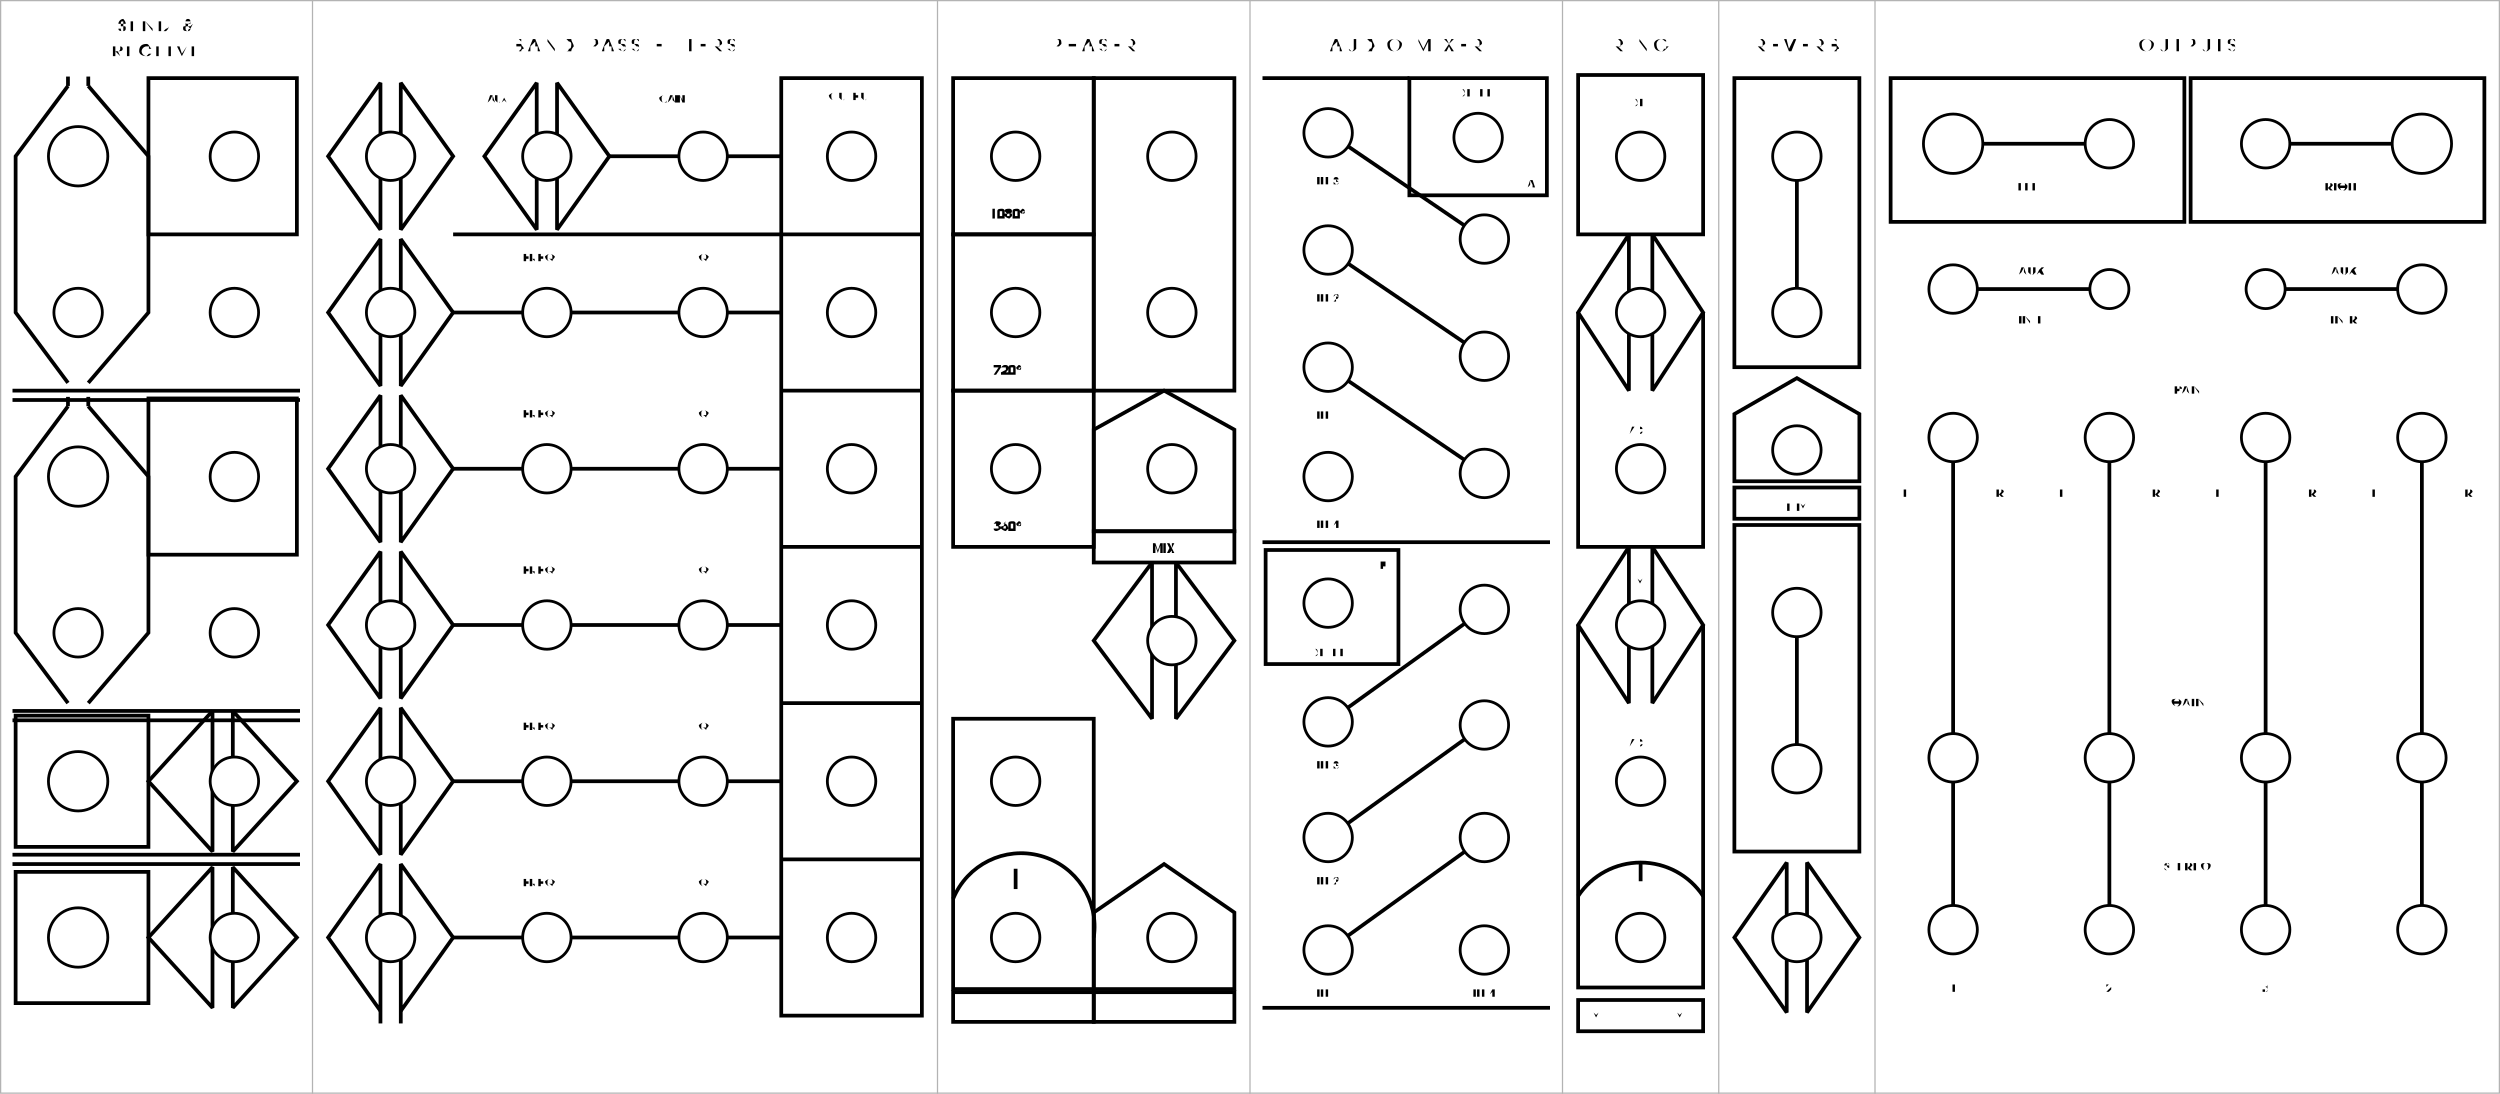
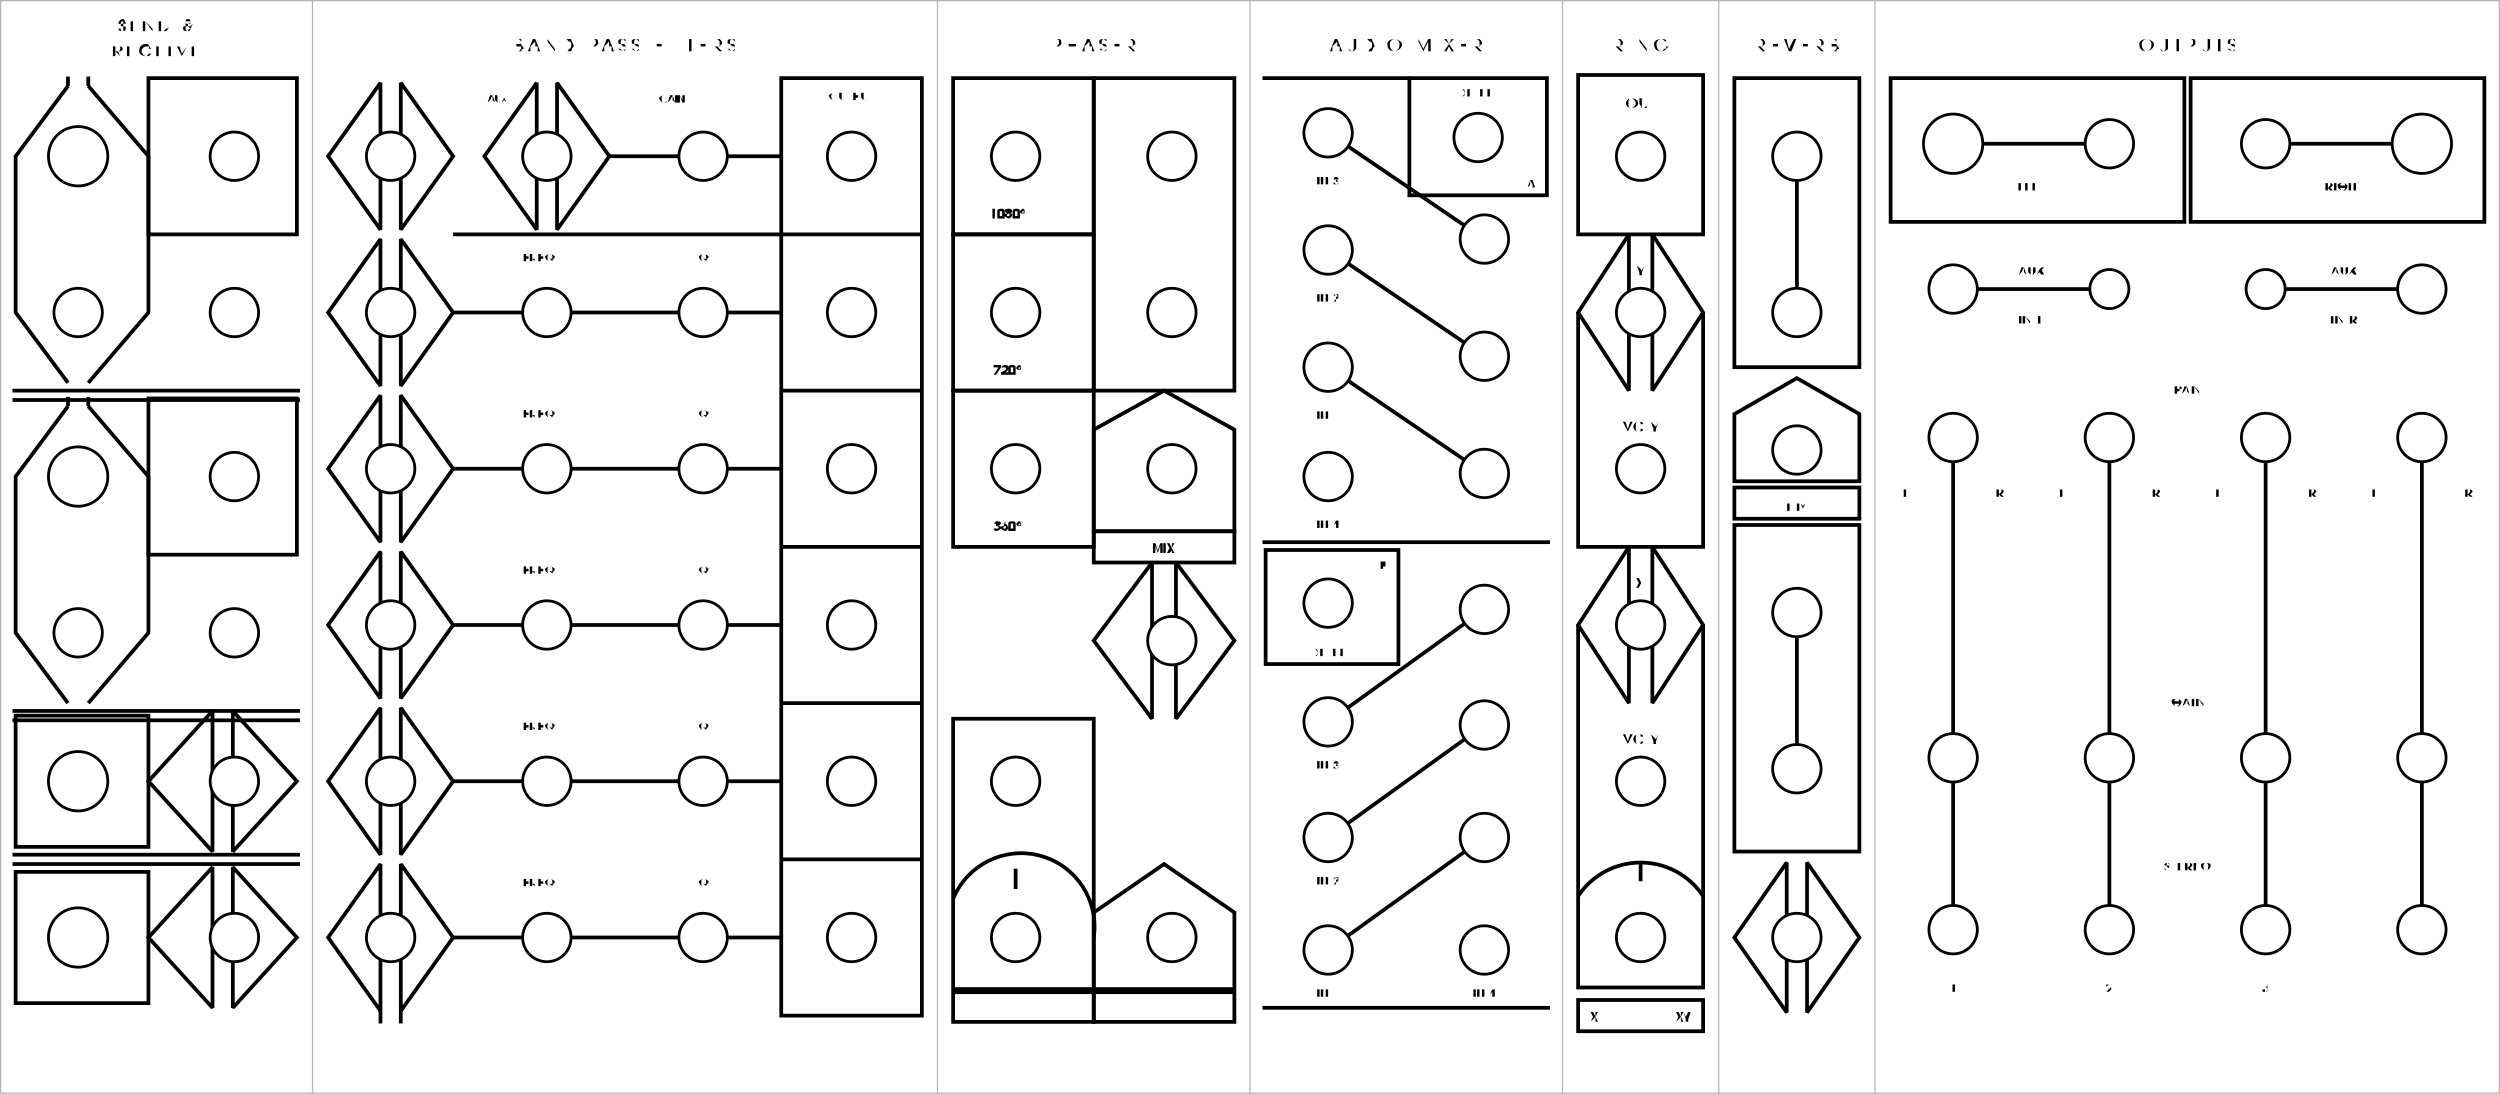
<svg xmlns="http://www.w3.org/2000/svg" width="16in" height="7in" viewBox="0 0 16 7">
  <rect x="0" y="0" width="16" height="7" fill="#ffffff" />
  <rect x="0.004" y="0.004" width="15.992" height="6.992" fill="none" stroke="#b3b3b3" stroke-width="0.008" />
  <g transform="translate(0,0)">
    <path d="M 0.435,0.55 L 0.1,1 L 0.1,2 L 0.435,2.45" fill="none" stroke="#000000" stroke-width="0.024" stroke-linejoin="miter" stroke-miterlimit="1.5" stroke-linecap="butt" />
    <path d="M 0.565,0.55 L 0.95,1 L 0.95,2 L 0.565,2.45" fill="none" stroke="#000000" stroke-width="0.024" stroke-linejoin="miter" stroke-miterlimit="1.5" stroke-linecap="butt" />
    <path d="M 0.435,0.49 L 0.435,0.55" fill="none" stroke="#000000" stroke-width="0.024" stroke-linejoin="miter" stroke-miterlimit="1.5" stroke-linecap="butt" />
    <path d="M 0.565,0.49 L 0.565,0.55" fill="none" stroke="#000000" stroke-width="0.024" stroke-linejoin="miter" stroke-miterlimit="1.5" stroke-linecap="butt" />
    <path d="M 0.95,0.5 L 1.9,0.5 L 1.9,1.5 L 0.95,1.5 Z" fill="none" stroke="#000000" stroke-width="0.024" stroke-linejoin="miter" stroke-miterlimit="1.5" stroke-linecap="butt" />
    <path d="M 0.08,2.5 L 1.92,2.5" fill="none" stroke="#000000" stroke-width="0.024" stroke-linejoin="miter" stroke-miterlimit="1.5" stroke-linecap="butt" />
    <path d="M 0.08,2.56 L 1.92,2.56" fill="none" stroke="#000000" stroke-width="0.024" stroke-linejoin="miter" stroke-miterlimit="1.5" stroke-linecap="butt" />
    <path d="M 0.435,2.6 L 0.1,3.05 L 0.1,4.05 L 0.435,4.5" fill="none" stroke="#000000" stroke-width="0.024" stroke-linejoin="miter" stroke-miterlimit="1.5" stroke-linecap="butt" />
    <path d="M 0.565,2.6 L 0.95,3.05 L 0.95,4.05 L 0.565,4.5" fill="none" stroke="#000000" stroke-width="0.024" stroke-linejoin="miter" stroke-miterlimit="1.5" stroke-linecap="butt" />
    <path d="M 0.435,2.54 L 0.435,2.6" fill="none" stroke="#000000" stroke-width="0.024" stroke-linejoin="miter" stroke-miterlimit="1.5" stroke-linecap="butt" />
    <path d="M 0.565,2.54 L 0.565,2.6" fill="none" stroke="#000000" stroke-width="0.024" stroke-linejoin="miter" stroke-miterlimit="1.5" stroke-linecap="butt" />
    <path d="M 0.95,2.55 L 1.9,2.55 L 1.9,3.55 L 0.95,3.55 Z" fill="none" stroke="#000000" stroke-width="0.024" stroke-linejoin="miter" stroke-miterlimit="1.5" stroke-linecap="butt" />
    <path d="M 0.08,4.55 L 1.92,4.55" fill="none" stroke="#000000" stroke-width="0.024" stroke-linejoin="miter" stroke-miterlimit="1.5" stroke-linecap="butt" />
    <path d="M 0.08,4.61 L 1.92,4.61" fill="none" stroke="#000000" stroke-width="0.024" stroke-linejoin="miter" stroke-miterlimit="1.5" stroke-linecap="butt" />
    <path d="M 0.1,4.58 L 0.95,4.58 L 0.95,5.42 L 0.1,5.42 Z" fill="none" stroke="#000000" stroke-width="0.024" stroke-linejoin="miter" stroke-miterlimit="1.5" stroke-linecap="butt" />
    <path d="M 1.36,4.55 L 0.95,5 L 1.36,5.45 Z" fill="none" stroke="#000000" stroke-width="0.024" stroke-linejoin="miter" stroke-miterlimit="1.5" stroke-linecap="butt" />
    <path d="M 1.49,4.55 L 1.9,5 L 1.49,5.45 Z" fill="none" stroke="#000000" stroke-width="0.024" stroke-linejoin="miter" stroke-miterlimit="1.5" stroke-linecap="butt" />
    <path d="M 0.08,5.47 L 1.92,5.47" fill="none" stroke="#000000" stroke-width="0.024" stroke-linejoin="miter" stroke-miterlimit="1.5" stroke-linecap="butt" />
    <path d="M 0.08,5.53 L 1.92,5.53" fill="none" stroke="#000000" stroke-width="0.024" stroke-linejoin="miter" stroke-miterlimit="1.5" stroke-linecap="butt" />
    <path d="M 0.1,5.58 L 0.95,5.58 L 0.95,6.42 L 0.1,6.42 Z" fill="none" stroke="#000000" stroke-width="0.024" stroke-linejoin="miter" stroke-miterlimit="1.5" stroke-linecap="butt" />
    <path d="M 1.36,5.55 L 0.95,6 L 1.36,6.45 Z" fill="none" stroke="#000000" stroke-width="0.024" stroke-linejoin="miter" stroke-miterlimit="1.5" stroke-linecap="butt" />
    <path d="M 1.49,5.55 L 1.9,6 L 1.49,6.45 Z" fill="none" stroke="#000000" stroke-width="0.024" stroke-linejoin="miter" stroke-miterlimit="1.5" stroke-linecap="butt" />
    <circle cx="0.5" cy="1" r="0.19" fill="#ffffff" stroke="#000000" stroke-width="0.018" />
    <circle cx="0.5" cy="2" r="0.155" fill="#ffffff" stroke="#000000" stroke-width="0.018" />
    <circle cx="1.5" cy="1" r="0.155" fill="#ffffff" stroke="#000000" stroke-width="0.018" />
    <circle cx="1.5" cy="2" r="0.155" fill="#ffffff" stroke="#000000" stroke-width="0.018" />
    <circle cx="0.5" cy="3.05" r="0.19" fill="#ffffff" stroke="#000000" stroke-width="0.018" />
    <circle cx="0.5" cy="4.05" r="0.155" fill="#ffffff" stroke="#000000" stroke-width="0.018" />
    <circle cx="1.5" cy="3.05" r="0.155" fill="#ffffff" stroke="#000000" stroke-width="0.018" />
    <circle cx="1.5" cy="4.05" r="0.155" fill="#ffffff" stroke="#000000" stroke-width="0.018" />
    <circle cx="0.5" cy="5" r="0.19" fill="#ffffff" stroke="#000000" stroke-width="0.018" />
    <circle cx="1.5" cy="5" r="0.155" fill="#ffffff" stroke="#000000" stroke-width="0.018" />
    <circle cx="0.5" cy="6" r="0.19" fill="#ffffff" stroke="#000000" stroke-width="0.018" />
    <circle cx="1.5" cy="6" r="0.155" fill="#ffffff" stroke="#000000" stroke-width="0.018" />
    <text x="1" y="0.2" font-family="Futura, 'Century Gothic', 'URW Gothic', 'Avant Garde', 'Liberation Sans', sans-serif" font-size="0.095" font-weight="normal" text-anchor="middle" fill="#000000" letter-spacing="0.03">SEND &amp;</text>
    <text x="1" y="0.36" font-family="Futura, 'Century Gothic', 'URW Gothic', 'Avant Garde', 'Liberation Sans', sans-serif" font-size="0.095" font-weight="normal" text-anchor="middle" fill="#000000" letter-spacing="0.03">RECEIVE</text>
  </g>
  <g transform="translate(2,0)">
    <path d="M 0.435,0.53 L 0.1,1 L 0.435,1.47 Z" fill="none" stroke="#000000" stroke-width="0.024" stroke-linejoin="miter" stroke-miterlimit="1.5" stroke-linecap="butt" />
    <path d="M 0.565,0.53 L 0.9,1 L 0.565,1.47 Z" fill="none" stroke="#000000" stroke-width="0.024" stroke-linejoin="miter" stroke-miterlimit="1.5" stroke-linecap="butt" />
    <path d="M 0.435,1.53 L 0.1,2 L 0.435,2.47 Z" fill="none" stroke="#000000" stroke-width="0.024" stroke-linejoin="miter" stroke-miterlimit="1.5" stroke-linecap="butt" />
    <path d="M 0.565,1.53 L 0.9,2 L 0.565,2.47 Z" fill="none" stroke="#000000" stroke-width="0.024" stroke-linejoin="miter" stroke-miterlimit="1.5" stroke-linecap="butt" />
    <path d="M 0.435,2.53 L 0.1,3 L 0.435,3.47 Z" fill="none" stroke="#000000" stroke-width="0.024" stroke-linejoin="miter" stroke-miterlimit="1.5" stroke-linecap="butt" />
    <path d="M 0.565,2.53 L 0.9,3 L 0.565,3.47 Z" fill="none" stroke="#000000" stroke-width="0.024" stroke-linejoin="miter" stroke-miterlimit="1.5" stroke-linecap="butt" />
    <path d="M 0.435,3.53 L 0.1,4 L 0.435,4.47 Z" fill="none" stroke="#000000" stroke-width="0.024" stroke-linejoin="miter" stroke-miterlimit="1.5" stroke-linecap="butt" />
    <path d="M 0.565,3.53 L 0.9,4 L 0.565,4.47 Z" fill="none" stroke="#000000" stroke-width="0.024" stroke-linejoin="miter" stroke-miterlimit="1.5" stroke-linecap="butt" />
    <path d="M 0.435,4.53 L 0.1,5 L 0.435,5.47 Z" fill="none" stroke="#000000" stroke-width="0.024" stroke-linejoin="miter" stroke-miterlimit="1.5" stroke-linecap="butt" />
    <path d="M 0.565,4.53 L 0.9,5 L 0.565,5.47 Z" fill="none" stroke="#000000" stroke-width="0.024" stroke-linejoin="miter" stroke-miterlimit="1.5" stroke-linecap="butt" />
    <path d="M 0.435,5.53 L 0.1,6 L 0.435,6.47 Z" fill="none" stroke="#000000" stroke-width="0.024" stroke-linejoin="miter" stroke-miterlimit="1.5" stroke-linecap="butt" />
    <path d="M 0.565,5.53 L 0.9,6 L 0.565,6.47 Z" fill="none" stroke="#000000" stroke-width="0.024" stroke-linejoin="miter" stroke-miterlimit="1.5" stroke-linecap="butt" />
    <path d="M 0.435,6.47 L 0.435,6.55" fill="none" stroke="#000000" stroke-width="0.024" stroke-linejoin="miter" stroke-miterlimit="1.5" stroke-linecap="butt" />
    <path d="M 0.565,6.47 L 0.565,6.55" fill="none" stroke="#000000" stroke-width="0.024" stroke-linejoin="miter" stroke-miterlimit="1.5" stroke-linecap="butt" />
    <path d="M 1.435,0.53 L 1.1,1 L 1.435,1.47 Z" fill="none" stroke="#000000" stroke-width="0.024" stroke-linejoin="miter" stroke-miterlimit="1.5" stroke-linecap="butt" />
    <path d="M 1.565,0.53 L 1.9,1 L 1.565,1.47 Z" fill="none" stroke="#000000" stroke-width="0.024" stroke-linejoin="miter" stroke-miterlimit="1.5" stroke-linecap="butt" />
    <text x="1.12" y="0.66" font-family="Futura, 'Century Gothic', 'URW Gothic', 'Avant Garde', 'Liberation Sans', sans-serif" font-size="0.065" font-weight="normal" text-anchor="start" fill="#000000">AUX</text>
    <text x="2.3" y="0.66" font-family="Futura, 'Century Gothic', 'URW Gothic', 'Avant Garde', 'Liberation Sans', sans-serif" font-size="0.065" font-weight="normal" text-anchor="middle" fill="#000000">GAIN</text>
    <path d="M 1.9,1 L 3,1" fill="none" stroke="#000000" stroke-width="0.024" stroke-linejoin="miter" stroke-miterlimit="1.5" stroke-linecap="butt" />
    <path d="M 0.9,1.5 L 3,1.5" fill="none" stroke="#000000" stroke-width="0.024" stroke-linejoin="miter" stroke-miterlimit="1.5" stroke-linecap="butt" />
    <path d="M 3,0.5 L 3.9,0.5 L 3.9,6.5 L 3,6.5 Z" fill="none" stroke="#000000" stroke-width="0.024" stroke-linejoin="miter" stroke-miterlimit="1.5" stroke-linecap="butt" />
    <text x="3.45" y="0.64" font-family="Futura, 'Century Gothic', 'URW Gothic', 'Avant Garde', 'Liberation Sans', sans-serif" font-size="0.065" font-weight="normal" text-anchor="middle" fill="#000000" letter-spacing="0.01">OUTPUT</text>
    <path d="M 3,1.5 L 3.9,1.5" fill="none" stroke="#000000" stroke-width="0.024" stroke-linejoin="miter" stroke-miterlimit="1.5" stroke-linecap="butt" />
    <path d="M 3,2.5 L 3.9,2.5" fill="none" stroke="#000000" stroke-width="0.024" stroke-linejoin="miter" stroke-miterlimit="1.5" stroke-linecap="butt" />
    <path d="M 3,3.5 L 3.9,3.5" fill="none" stroke="#000000" stroke-width="0.024" stroke-linejoin="miter" stroke-miterlimit="1.5" stroke-linecap="butt" />
    <path d="M 3,4.5 L 3.9,4.5" fill="none" stroke="#000000" stroke-width="0.024" stroke-linejoin="miter" stroke-miterlimit="1.5" stroke-linecap="butt" />
    <path d="M 3,5.5 L 3.9,5.5" fill="none" stroke="#000000" stroke-width="0.024" stroke-linejoin="miter" stroke-miterlimit="1.5" stroke-linecap="butt" />
    <path d="M 0.9,2 L 3,2" fill="none" stroke="#000000" stroke-width="0.024" stroke-linejoin="miter" stroke-miterlimit="1.5" stroke-linecap="butt" />
    <text x="1.45" y="1.67" font-family="Futura, 'Century Gothic', 'URW Gothic', 'Avant Garde', 'Liberation Sans', sans-serif" font-size="0.065" font-weight="normal" text-anchor="middle" fill="#000000" letter-spacing="0.01">FREQ</text>
    <text x="2.5" y="1.67" font-family="Futura, 'Century Gothic', 'URW Gothic', 'Avant Garde', 'Liberation Sans', sans-serif" font-size="0.065" font-weight="normal" text-anchor="middle" fill="#000000">Q</text>
    <path d="M 0.9,3 L 3,3" fill="none" stroke="#000000" stroke-width="0.024" stroke-linejoin="miter" stroke-miterlimit="1.5" stroke-linecap="butt" />
    <text x="1.45" y="2.67" font-family="Futura, 'Century Gothic', 'URW Gothic', 'Avant Garde', 'Liberation Sans', sans-serif" font-size="0.065" font-weight="normal" text-anchor="middle" fill="#000000" letter-spacing="0.01">FREQ</text>
    <text x="2.5" y="2.67" font-family="Futura, 'Century Gothic', 'URW Gothic', 'Avant Garde', 'Liberation Sans', sans-serif" font-size="0.065" font-weight="normal" text-anchor="middle" fill="#000000">Q</text>
    <path d="M 0.9,4 L 3,4" fill="none" stroke="#000000" stroke-width="0.024" stroke-linejoin="miter" stroke-miterlimit="1.5" stroke-linecap="butt" />
    <text x="1.45" y="3.67" font-family="Futura, 'Century Gothic', 'URW Gothic', 'Avant Garde', 'Liberation Sans', sans-serif" font-size="0.065" font-weight="normal" text-anchor="middle" fill="#000000" letter-spacing="0.01">FREQ</text>
    <text x="2.5" y="3.67" font-family="Futura, 'Century Gothic', 'URW Gothic', 'Avant Garde', 'Liberation Sans', sans-serif" font-size="0.065" font-weight="normal" text-anchor="middle" fill="#000000">Q</text>
    <path d="M 0.9,5 L 3,5" fill="none" stroke="#000000" stroke-width="0.024" stroke-linejoin="miter" stroke-miterlimit="1.5" stroke-linecap="butt" />
    <text x="1.45" y="4.67" font-family="Futura, 'Century Gothic', 'URW Gothic', 'Avant Garde', 'Liberation Sans', sans-serif" font-size="0.065" font-weight="normal" text-anchor="middle" fill="#000000" letter-spacing="0.01">FREQ</text>
    <text x="2.5" y="4.67" font-family="Futura, 'Century Gothic', 'URW Gothic', 'Avant Garde', 'Liberation Sans', sans-serif" font-size="0.065" font-weight="normal" text-anchor="middle" fill="#000000">Q</text>
    <path d="M 0.9,6 L 3,6" fill="none" stroke="#000000" stroke-width="0.024" stroke-linejoin="miter" stroke-miterlimit="1.5" stroke-linecap="butt" />
    <text x="1.45" y="5.67" font-family="Futura, 'Century Gothic', 'URW Gothic', 'Avant Garde', 'Liberation Sans', sans-serif" font-size="0.065" font-weight="normal" text-anchor="middle" fill="#000000" letter-spacing="0.01">FREQ</text>
    <text x="2.5" y="5.67" font-family="Futura, 'Century Gothic', 'URW Gothic', 'Avant Garde', 'Liberation Sans', sans-serif" font-size="0.065" font-weight="normal" text-anchor="middle" fill="#000000">Q</text>
    <circle cx="0.5" cy="1" r="0.155" fill="#ffffff" stroke="#000000" stroke-width="0.018" />
    <circle cx="0.5" cy="2" r="0.155" fill="#ffffff" stroke="#000000" stroke-width="0.018" />
    <circle cx="0.5" cy="3" r="0.155" fill="#ffffff" stroke="#000000" stroke-width="0.018" />
    <circle cx="0.5" cy="4" r="0.155" fill="#ffffff" stroke="#000000" stroke-width="0.018" />
    <circle cx="0.5" cy="5" r="0.155" fill="#ffffff" stroke="#000000" stroke-width="0.018" />
    <circle cx="0.5" cy="6" r="0.155" fill="#ffffff" stroke="#000000" stroke-width="0.018" />
    <circle cx="1.5" cy="1" r="0.155" fill="#ffffff" stroke="#000000" stroke-width="0.018" />
    <circle cx="2.5" cy="1" r="0.155" fill="#ffffff" stroke="#000000" stroke-width="0.018" />
    <circle cx="3.45" cy="1" r="0.155" fill="#ffffff" stroke="#000000" stroke-width="0.018" />
    <circle cx="3.45" cy="2" r="0.155" fill="#ffffff" stroke="#000000" stroke-width="0.018" />
    <circle cx="3.45" cy="3" r="0.155" fill="#ffffff" stroke="#000000" stroke-width="0.018" />
    <circle cx="3.45" cy="4" r="0.155" fill="#ffffff" stroke="#000000" stroke-width="0.018" />
    <circle cx="3.45" cy="5" r="0.155" fill="#ffffff" stroke="#000000" stroke-width="0.018" />
    <circle cx="3.45" cy="6" r="0.155" fill="#ffffff" stroke="#000000" stroke-width="0.018" />
    <circle cx="1.5" cy="2" r="0.155" fill="#ffffff" stroke="#000000" stroke-width="0.018" />
    <circle cx="2.5" cy="2" r="0.155" fill="#ffffff" stroke="#000000" stroke-width="0.018" />
    <circle cx="1.5" cy="3" r="0.155" fill="#ffffff" stroke="#000000" stroke-width="0.018" />
    <circle cx="2.5" cy="3" r="0.155" fill="#ffffff" stroke="#000000" stroke-width="0.018" />
    <circle cx="1.5" cy="4" r="0.155" fill="#ffffff" stroke="#000000" stroke-width="0.018" />
    <circle cx="2.5" cy="4" r="0.155" fill="#ffffff" stroke="#000000" stroke-width="0.018" />
    <circle cx="1.5" cy="5" r="0.155" fill="#ffffff" stroke="#000000" stroke-width="0.018" />
    <circle cx="2.5" cy="5" r="0.155" fill="#ffffff" stroke="#000000" stroke-width="0.018" />
    <circle cx="1.5" cy="6" r="0.155" fill="#ffffff" stroke="#000000" stroke-width="0.018" />
    <circle cx="2.5" cy="6" r="0.155" fill="#ffffff" stroke="#000000" stroke-width="0.018" />
    <text x="2" y="0.33" font-family="Futura, 'Century Gothic', 'URW Gothic', 'Avant Garde', 'Liberation Sans', sans-serif" font-size="0.105" font-weight="normal" text-anchor="middle" fill="#000000" letter-spacing="0.03">BAND PASS FILTERS</text>
  </g>
  <line x1="2" y1="0" x2="2" y2="7" stroke="#b3b3b3" stroke-width="0.008" />
  <g transform="translate(6,0)">
    <path d="M 0.1,0.5 L 1,0.5 L 1,1.5 L 0.1,1.5 Z" fill="none" stroke="#000000" stroke-width="0.024" stroke-linejoin="miter" stroke-miterlimit="1.5" stroke-linecap="butt" />
    <text x="0.45" y="1.4" font-family="Futura, 'Century Gothic', 'URW Gothic', 'Avant Garde', 'Liberation Sans', sans-serif" font-size="0.085" font-weight="bold" text-anchor="middle" fill="#000000">1080°</text>
    <path d="M 0.1,1.5 L 1,1.5 L 1,2.5 L 0.1,2.5 Z" fill="none" stroke="#000000" stroke-width="0.024" stroke-linejoin="miter" stroke-miterlimit="1.5" stroke-linecap="butt" />
    <text x="0.45" y="2.4" font-family="Futura, 'Century Gothic', 'URW Gothic', 'Avant Garde', 'Liberation Sans', sans-serif" font-size="0.085" font-weight="bold" text-anchor="middle" fill="#000000">720°</text>
    <path d="M 0.1,2.5 L 1,2.5 L 1,3.5 L 0.1,3.5 Z" fill="none" stroke="#000000" stroke-width="0.024" stroke-linejoin="miter" stroke-miterlimit="1.5" stroke-linecap="butt" />
    <text x="0.45" y="3.4" font-family="Futura, 'Century Gothic', 'URW Gothic', 'Avant Garde', 'Liberation Sans', sans-serif" font-size="0.085" font-weight="bold" text-anchor="middle" fill="#000000">360°</text>
    <path d="M 1,0.5 L 1.9,0.5 L 1.9,2.5 L 1,2.5 Z" fill="none" stroke="#000000" stroke-width="0.024" stroke-linejoin="miter" stroke-miterlimit="1.5" stroke-linecap="butt" />
    <path d="M 1,3.4 L 1,2.75 L 1.45,2.5 L 1.9,2.75 L 1.9,3.4 Z" fill="none" stroke="#000000" stroke-width="0.024" stroke-linejoin="miter" stroke-miterlimit="1.5" stroke-linecap="butt" />
    <path d="M 1,3.4 L 1.9,3.4 L 1.9,3.6 L 1,3.6 Z" fill="none" stroke="#000000" stroke-width="0.024" stroke-linejoin="miter" stroke-miterlimit="1.5" stroke-linecap="butt" />
    <text x="1.45" y="3.54" font-family="Futura, 'Century Gothic', 'URW Gothic', 'Avant Garde', 'Liberation Sans', sans-serif" font-size="0.075" font-weight="bold" text-anchor="middle" fill="#000000">MIX</text>
    <path d="M 1.373,3.6 L 1,4.1 L 1.373,4.6 Z" fill="none" stroke="#000000" stroke-width="0.024" stroke-linejoin="miter" stroke-miterlimit="1.5" stroke-linecap="butt" />
    <path d="M 1.526,3.6 L 1.9,4.1 L 1.526,4.6 Z" fill="none" stroke="#000000" stroke-width="0.024" stroke-linejoin="miter" stroke-miterlimit="1.5" stroke-linecap="butt" />
    <path d="M 0.1,4.6 L 1,4.6 L 1,6.33 L 0.1,6.33 Z" fill="none" stroke="#000000" stroke-width="0.024" stroke-linejoin="miter" stroke-miterlimit="1.5" stroke-linecap="butt" />
    <path d="M 0.1,5.753 A 0.47,0.47 0 0 1 1,6" fill="none" stroke="#000000" stroke-width="0.024" stroke-linejoin="miter" stroke-miterlimit="1.5" stroke-linecap="butt" />
    <path d="M 0.5,5.56 L 0.5,5.69" fill="none" stroke="#000000" stroke-width="0.024" stroke-linejoin="miter" stroke-miterlimit="1.5" stroke-linecap="butt" />
    <path d="M 1,6.33 L 1,5.84 L 1.45,5.53 L 1.9,5.84 L 1.9,6.33 Z" fill="none" stroke="#000000" stroke-width="0.024" stroke-linejoin="miter" stroke-miterlimit="1.5" stroke-linecap="butt" />
    <path d="M 0.1,6.35 L 1,6.35 L 1,6.54 L 0.1,6.54 Z" fill="none" stroke="#000000" stroke-width="0.024" stroke-linejoin="miter" stroke-miterlimit="1.5" stroke-linecap="butt" />
    <path d="M 1,6.35 L 1.9,6.35 L 1.9,6.54 L 1,6.54 Z" fill="none" stroke="#000000" stroke-width="0.024" stroke-linejoin="miter" stroke-miterlimit="1.5" stroke-linecap="butt" />
    <text x="1" y="6.49" font-family="Futura, 'Century Gothic', 'URW Gothic', 'Avant Garde', 'Liberation Sans', sans-serif" font-size="0.09" font-weight="normal" text-anchor="middle" fill="#000000">+</text>
    <circle cx="0.5" cy="1" r="0.155" fill="#ffffff" stroke="#000000" stroke-width="0.018" />
    <circle cx="0.5" cy="2" r="0.155" fill="#ffffff" stroke="#000000" stroke-width="0.018" />
    <circle cx="0.5" cy="3" r="0.155" fill="#ffffff" stroke="#000000" stroke-width="0.018" />
    <circle cx="1.5" cy="1" r="0.155" fill="#ffffff" stroke="#000000" stroke-width="0.018" />
    <circle cx="1.5" cy="2" r="0.155" fill="#ffffff" stroke="#000000" stroke-width="0.018" />
    <circle cx="1.5" cy="3" r="0.155" fill="#ffffff" stroke="#000000" stroke-width="0.018" />
    <circle cx="1.5" cy="4.1" r="0.155" fill="#ffffff" stroke="#000000" stroke-width="0.018" />
    <circle cx="0.5" cy="5" r="0.155" fill="#ffffff" stroke="#000000" stroke-width="0.018" />
    <circle cx="0.5" cy="6" r="0.155" fill="#ffffff" stroke="#000000" stroke-width="0.018" />
    <circle cx="1.5" cy="6" r="0.155" fill="#ffffff" stroke="#000000" stroke-width="0.018" />
    <text x="1" y="0.33" font-family="Futura, 'Century Gothic', 'URW Gothic', 'Avant Garde', 'Liberation Sans', sans-serif" font-size="0.105" font-weight="normal" text-anchor="middle" fill="#000000" letter-spacing="0.03">PHASER</text>
  </g>
  <line x1="6" y1="0" x2="6" y2="7" stroke="#b3b3b3" stroke-width="0.008" />
  <g transform="translate(8,0)">
    <path d="M 0.08,0.5 L 1.02,0.5" fill="none" stroke="#000000" stroke-width="0.024" stroke-linejoin="miter" stroke-miterlimit="1.5" stroke-linecap="butt" />
    <path d="M 1.02,0.5 L 1.9,0.5 L 1.9,1.25 L 1.02,1.25 Z" fill="none" stroke="#000000" stroke-width="0.024" stroke-linejoin="miter" stroke-miterlimit="1.5" stroke-linecap="butt" />
    <text x="1.46" y="0.62" font-family="Futura, 'Century Gothic', 'URW Gothic', 'Avant Garde', 'Liberation Sans', sans-serif" font-size="0.06" font-weight="normal" text-anchor="middle" fill="#000000" letter-spacing="0.01">OUTPUT</text>
    <text x="1.82" y="1.2" font-family="Futura, 'Century Gothic', 'URW Gothic', 'Avant Garde', 'Liberation Sans', sans-serif" font-size="0.06" font-weight="normal" text-anchor="end" fill="#000000">A</text>
    <text x="0.5" y="1.18" font-family="Futura, 'Century Gothic', 'URW Gothic', 'Avant Garde', 'Liberation Sans', sans-serif" font-size="0.06" font-weight="normal" text-anchor="middle" fill="#000000" letter-spacing="0.01">IN-3</text>
    <path d="M 0.5,0.85 L 1.5,1.53" fill="none" stroke="#000000" stroke-width="0.024" stroke-linejoin="miter" stroke-miterlimit="1.5" stroke-linecap="butt" />
    <text x="0.5" y="1.93" font-family="Futura, 'Century Gothic', 'URW Gothic', 'Avant Garde', 'Liberation Sans', sans-serif" font-size="0.06" font-weight="normal" text-anchor="middle" fill="#000000" letter-spacing="0.01">IN-2</text>
    <path d="M 0.5,1.6 L 1.5,2.28" fill="none" stroke="#000000" stroke-width="0.024" stroke-linejoin="miter" stroke-miterlimit="1.5" stroke-linecap="butt" />
    <text x="0.5" y="2.68" font-family="Futura, 'Century Gothic', 'URW Gothic', 'Avant Garde', 'Liberation Sans', sans-serif" font-size="0.06" font-weight="normal" text-anchor="middle" fill="#000000" letter-spacing="0.01">IN-1</text>
    <path d="M 0.5,2.35 L 1.5,3.03" fill="none" stroke="#000000" stroke-width="0.024" stroke-linejoin="miter" stroke-miterlimit="1.5" stroke-linecap="butt" />
    <text x="0.5" y="3.38" font-family="Futura, 'Century Gothic', 'URW Gothic', 'Avant Garde', 'Liberation Sans', sans-serif" font-size="0.06" font-weight="normal" text-anchor="middle" fill="#000000" letter-spacing="0.01">IN-4</text>
    <path d="M 0.08,3.47 L 1.92,3.47" fill="none" stroke="#000000" stroke-width="0.024" stroke-linejoin="miter" stroke-miterlimit="1.5" stroke-linecap="butt" />
    <path d="M 0.1,3.52 L 0.95,3.52 L 0.95,4.25 L 0.1,4.25 Z" fill="none" stroke="#000000" stroke-width="0.024" stroke-linejoin="miter" stroke-miterlimit="1.5" stroke-linecap="butt" />
    <text x="0.87" y="3.64" font-family="Futura, 'Century Gothic', 'URW Gothic', 'Avant Garde', 'Liberation Sans', sans-serif" font-size="0.06" font-weight="normal" text-anchor="end" fill="#000000">B</text>
    <text x="0.52" y="4.2" font-family="Futura, 'Century Gothic', 'URW Gothic', 'Avant Garde', 'Liberation Sans', sans-serif" font-size="0.06" font-weight="normal" text-anchor="middle" fill="#000000" letter-spacing="0.01">OUTPUT</text>
    <path d="M 0.5,4.62 L 1.5,3.9" fill="none" stroke="#000000" stroke-width="0.024" stroke-linejoin="miter" stroke-miterlimit="1.5" stroke-linecap="butt" />
    <text x="0.5" y="4.92" font-family="Futura, 'Century Gothic', 'URW Gothic', 'Avant Garde', 'Liberation Sans', sans-serif" font-size="0.06" font-weight="normal" text-anchor="middle" fill="#000000" letter-spacing="0.01">IN-3</text>
    <path d="M 0.5,5.36 L 1.5,4.64" fill="none" stroke="#000000" stroke-width="0.024" stroke-linejoin="miter" stroke-miterlimit="1.5" stroke-linecap="butt" />
    <text x="0.5" y="5.66" font-family="Futura, 'Century Gothic', 'URW Gothic', 'Avant Garde', 'Liberation Sans', sans-serif" font-size="0.06" font-weight="normal" text-anchor="middle" fill="#000000" letter-spacing="0.01">IN-2</text>
    <path d="M 0.5,6.08 L 1.5,5.36" fill="none" stroke="#000000" stroke-width="0.024" stroke-linejoin="miter" stroke-miterlimit="1.5" stroke-linecap="butt" />
    <text x="0.5" y="6.38" font-family="Futura, 'Century Gothic', 'URW Gothic', 'Avant Garde', 'Liberation Sans', sans-serif" font-size="0.06" font-weight="normal" text-anchor="middle" fill="#000000" letter-spacing="0.01">IN-1</text>
    <text x="1.5" y="6.38" font-family="Futura, 'Century Gothic', 'URW Gothic', 'Avant Garde', 'Liberation Sans', sans-serif" font-size="0.06" font-weight="normal" text-anchor="middle" fill="#000000" letter-spacing="0.01">IN-4</text>
    <path d="M 0.08,6.45 L 1.92,6.45" fill="none" stroke="#000000" stroke-width="0.024" stroke-linejoin="miter" stroke-miterlimit="1.5" stroke-linecap="butt" />
    <circle cx="1.46" cy="0.88" r="0.155" fill="#ffffff" stroke="#000000" stroke-width="0.018" />
    <circle cx="0.5" cy="0.85" r="0.155" fill="#ffffff" stroke="#000000" stroke-width="0.018" />
    <circle cx="1.5" cy="1.53" r="0.155" fill="#ffffff" stroke="#000000" stroke-width="0.018" />
    <circle cx="0.5" cy="1.6" r="0.155" fill="#ffffff" stroke="#000000" stroke-width="0.018" />
    <circle cx="1.5" cy="2.28" r="0.155" fill="#ffffff" stroke="#000000" stroke-width="0.018" />
    <circle cx="0.5" cy="2.35" r="0.155" fill="#ffffff" stroke="#000000" stroke-width="0.018" />
    <circle cx="1.5" cy="3.03" r="0.155" fill="#ffffff" stroke="#000000" stroke-width="0.018" />
    <circle cx="0.5" cy="3.05" r="0.155" fill="#ffffff" stroke="#000000" stroke-width="0.018" />
    <circle cx="0.5" cy="3.86" r="0.155" fill="#ffffff" stroke="#000000" stroke-width="0.018" />
    <circle cx="1.5" cy="3.9" r="0.155" fill="#ffffff" stroke="#000000" stroke-width="0.018" />
    <circle cx="0.5" cy="4.62" r="0.155" fill="#ffffff" stroke="#000000" stroke-width="0.018" />
    <circle cx="1.5" cy="4.64" r="0.155" fill="#ffffff" stroke="#000000" stroke-width="0.018" />
    <circle cx="0.5" cy="5.36" r="0.155" fill="#ffffff" stroke="#000000" stroke-width="0.018" />
    <circle cx="1.5" cy="5.36" r="0.155" fill="#ffffff" stroke="#000000" stroke-width="0.018" />
    <circle cx="0.5" cy="6.08" r="0.155" fill="#ffffff" stroke="#000000" stroke-width="0.018" />
    <circle cx="1.5" cy="6.08" r="0.155" fill="#ffffff" stroke="#000000" stroke-width="0.018" />
    <text x="1" y="0.33" font-family="Futura, 'Century Gothic', 'URW Gothic', 'Avant Garde', 'Liberation Sans', sans-serif" font-size="0.105" font-weight="normal" text-anchor="middle" fill="#000000" letter-spacing="0.03">AUDIO MIXER</text>
  </g>
  <line x1="8" y1="0" x2="8" y2="7" stroke="#b3b3b3" stroke-width="0.008" />
  <g transform="translate(10,0)">
    <path d="M 0.1,0.48 L 0.9,0.48 L 0.9,1.5 L 0.1,1.5 Z" fill="none" stroke="#000000" stroke-width="0.024" stroke-linejoin="miter" stroke-miterlimit="1.5" stroke-linecap="butt" />
-     <text x="0.5" y="0.68" font-family="Futura, 'Century Gothic', 'URW Gothic', 'Avant Garde', 'Liberation Sans', sans-serif" font-size="0.06" font-weight="normal" text-anchor="middle" fill="#000000" letter-spacing="0.01">OUT</text>
+     <text x="0.5" y="0.693" font-family="Futura, 'Century Gothic', 'URW Gothic', 'Avant Garde', 'Liberation Sans', sans-serif" font-size="0.085" font-weight="normal" text-anchor="middle" fill="#000000" letter-spacing="0.01">OUT</text>
    <path d="M 0.425,1.5 L 0.1,2 L 0.425,2.5 Z" fill="none" stroke="#000000" stroke-width="0.024" stroke-linejoin="miter" stroke-miterlimit="1.5" stroke-linecap="butt" />
    <path d="M 0.575,1.5 L 0.9,2 L 0.575,2.5 Z" fill="none" stroke="#000000" stroke-width="0.024" stroke-linejoin="miter" stroke-miterlimit="1.5" stroke-linecap="butt" />
-     <text x="0.5" y="1.75" font-family="Futura, 'Century Gothic', 'URW Gothic', 'Avant Garde', 'Liberation Sans', sans-serif" font-size="0.06" font-weight="normal" text-anchor="middle" fill="#000000">Y</text>
+     <text x="0.5" y="1.76" font-family="Futura, 'Century Gothic', 'URW Gothic', 'Avant Garde', 'Liberation Sans', sans-serif" font-size="0.085" font-weight="normal" text-anchor="middle" fill="#000000">Y</text>
    <path d="M 0.425,3.5 L 0.1,4 L 0.425,4.5 Z" fill="none" stroke="#000000" stroke-width="0.024" stroke-linejoin="miter" stroke-miterlimit="1.5" stroke-linecap="butt" />
    <path d="M 0.575,3.5 L 0.9,4 L 0.575,4.5 Z" fill="none" stroke="#000000" stroke-width="0.024" stroke-linejoin="miter" stroke-miterlimit="1.5" stroke-linecap="butt" />
-     <text x="0.5" y="3.75" font-family="Futura, 'Century Gothic', 'URW Gothic', 'Avant Garde', 'Liberation Sans', sans-serif" font-size="0.06" font-weight="normal" text-anchor="middle" fill="#000000">X</text>
+     <text x="0.5" y="3.76" font-family="Futura, 'Century Gothic', 'URW Gothic', 'Avant Garde', 'Liberation Sans', sans-serif" font-size="0.085" font-weight="normal" text-anchor="middle" fill="#000000">X</text>
    <path d="M 0.1,2 L 0.1,3.5 L 0.9,3.5 L 0.9,2" fill="none" stroke="#000000" stroke-width="0.024" stroke-linejoin="miter" stroke-miterlimit="1.5" stroke-linecap="butt" />
-     <text x="0.5" y="2.78" font-family="Futura, 'Century Gothic', 'URW Gothic', 'Avant Garde', 'Liberation Sans', sans-serif" font-size="0.06" font-weight="normal" text-anchor="middle" fill="#000000" letter-spacing="0.01">VC Y</text>
+     <text x="0.5" y="2.76" font-family="Futura, 'Century Gothic', 'URW Gothic', 'Avant Garde', 'Liberation Sans', sans-serif" font-size="0.085" font-weight="normal" text-anchor="middle" fill="#000000" letter-spacing="0.01">VC Y</text>
    <path d="M 0.1,4 L 0.1,6.32 L 0.9,6.32 L 0.9,4" fill="none" stroke="#000000" stroke-width="0.024" stroke-linejoin="miter" stroke-miterlimit="1.5" stroke-linecap="butt" />
-     <text x="0.5" y="4.78" font-family="Futura, 'Century Gothic', 'URW Gothic', 'Avant Garde', 'Liberation Sans', sans-serif" font-size="0.06" font-weight="normal" text-anchor="middle" fill="#000000" letter-spacing="0.01">VC Y</text>
+     <text x="0.5" y="4.76" font-family="Futura, 'Century Gothic', 'URW Gothic', 'Avant Garde', 'Liberation Sans', sans-serif" font-size="0.085" font-weight="normal" text-anchor="middle" fill="#000000" letter-spacing="0.01">VC Y</text>
    <path d="M 0.1,5.735 A 0.48,0.48 0 0 1 0.9,5.735" fill="none" stroke="#000000" stroke-width="0.024" stroke-linejoin="miter" stroke-miterlimit="1.5" stroke-linecap="butt" />
    <path d="M 0.5,5.52 L 0.5,5.64" fill="none" stroke="#000000" stroke-width="0.024" stroke-linejoin="miter" stroke-miterlimit="1.5" stroke-linecap="butt" />
    <path d="M 0.1,6.4 L 0.9,6.4 L 0.9,6.6 L 0.1,6.6 Z" fill="none" stroke="#000000" stroke-width="0.024" stroke-linejoin="miter" stroke-miterlimit="1.5" stroke-linecap="butt" />
-     <text x="0.2" y="6.53" font-family="Futura, 'Century Gothic', 'URW Gothic', 'Avant Garde', 'Liberation Sans', sans-serif" font-size="0.055" font-weight="normal" text-anchor="start" fill="#000000">X</text>
-     <text x="0.8" y="6.53" font-family="Futura, 'Century Gothic', 'URW Gothic', 'Avant Garde', 'Liberation Sans', sans-serif" font-size="0.055" font-weight="normal" text-anchor="end" fill="#000000">XY</text>
+     <text x="0.18" y="6.54" font-family="Futura, 'Century Gothic', 'URW Gothic', 'Avant Garde', 'Liberation Sans', sans-serif" font-size="0.075" font-weight="normal" text-anchor="start" fill="#000000">X</text>
+     <text x="0.82" y="6.54" font-family="Futura, 'Century Gothic', 'URW Gothic', 'Avant Garde', 'Liberation Sans', sans-serif" font-size="0.075" font-weight="normal" text-anchor="end" fill="#000000">XY</text>
    <circle cx="0.5" cy="1" r="0.155" fill="#ffffff" stroke="#000000" stroke-width="0.018" />
    <circle cx="0.5" cy="2" r="0.155" fill="#ffffff" stroke="#000000" stroke-width="0.018" />
    <circle cx="0.5" cy="4" r="0.155" fill="#ffffff" stroke="#000000" stroke-width="0.018" />
    <circle cx="0.5" cy="3" r="0.155" fill="#ffffff" stroke="#000000" stroke-width="0.018" />
    <circle cx="0.5" cy="5" r="0.155" fill="#ffffff" stroke="#000000" stroke-width="0.018" />
    <circle cx="0.5" cy="6" r="0.155" fill="#ffffff" stroke="#000000" stroke-width="0.018" />
    <text x="0.5" y="0.33" font-family="Futura, 'Century Gothic', 'URW Gothic', 'Avant Garde', 'Liberation Sans', sans-serif" font-size="0.105" font-weight="normal" text-anchor="middle" fill="#000000" letter-spacing="0.03">RING</text>
  </g>
  <line x1="10" y1="0" x2="10" y2="7" stroke="#b3b3b3" stroke-width="0.008" />
  <g transform="translate(11,0)">
    <path d="M 0.1,0.5 L 0.9,0.5 L 0.9,2.35 L 0.1,2.35 Z" fill="none" stroke="#000000" stroke-width="0.024" stroke-linejoin="miter" stroke-miterlimit="1.5" stroke-linecap="butt" />
    <path d="M 0.5,1 L 0.5,2" fill="none" stroke="#000000" stroke-width="0.024" stroke-linejoin="miter" stroke-miterlimit="1.5" stroke-linecap="butt" />
    <path d="M 0.1,3.08 L 0.1,2.65 L 0.5,2.42 L 0.9,2.65 L 0.9,3.08 Z" fill="none" stroke="#000000" stroke-width="0.024" stroke-linejoin="miter" stroke-miterlimit="1.5" stroke-linecap="butt" />
    <path d="M 0.1,3.12 L 0.9,3.12 L 0.9,3.32 L 0.1,3.32 Z" fill="none" stroke="#000000" stroke-width="0.024" stroke-linejoin="miter" stroke-miterlimit="1.5" stroke-linecap="butt" />
    <text x="0.5" y="3.27" font-family="Futura, 'Century Gothic', 'URW Gothic', 'Avant Garde', 'Liberation Sans', sans-serif" font-size="0.06" font-weight="normal" text-anchor="middle" fill="#000000" letter-spacing="0.01">MIX</text>
    <path d="M 0.1,3.36 L 0.9,3.36 L 0.9,5.45 L 0.1,5.45 Z" fill="none" stroke="#000000" stroke-width="0.024" stroke-linejoin="miter" stroke-miterlimit="1.5" stroke-linecap="butt" />
    <path d="M 0.5,3.92 L 0.5,4.92" fill="none" stroke="#000000" stroke-width="0.024" stroke-linejoin="miter" stroke-miterlimit="1.5" stroke-linecap="butt" />
    <path d="M 0.435,5.52 L 0.1,6 L 0.435,6.48 Z" fill="none" stroke="#000000" stroke-width="0.024" stroke-linejoin="miter" stroke-miterlimit="1.5" stroke-linecap="butt" />
    <path d="M 0.565,5.52 L 0.9,6 L 0.565,6.48 Z" fill="none" stroke="#000000" stroke-width="0.024" stroke-linejoin="miter" stroke-miterlimit="1.5" stroke-linecap="butt" />
    <circle cx="0.5" cy="1" r="0.155" fill="#ffffff" stroke="#000000" stroke-width="0.018" />
    <circle cx="0.5" cy="2" r="0.155" fill="#ffffff" stroke="#000000" stroke-width="0.018" />
    <circle cx="0.5" cy="2.88" r="0.155" fill="#ffffff" stroke="#000000" stroke-width="0.018" />
    <circle cx="0.5" cy="3.92" r="0.155" fill="#ffffff" stroke="#000000" stroke-width="0.018" />
    <circle cx="0.5" cy="4.92" r="0.155" fill="#ffffff" stroke="#000000" stroke-width="0.018" />
    <circle cx="0.5" cy="6" r="0.155" fill="#ffffff" stroke="#000000" stroke-width="0.018" />
    <text x="0.5" y="0.33" font-family="Futura, 'Century Gothic', 'URW Gothic', 'Avant Garde', 'Liberation Sans', sans-serif" font-size="0.105" font-weight="normal" text-anchor="middle" fill="#000000" letter-spacing="0.03">REVERB</text>
  </g>
  <line x1="11" y1="0" x2="11" y2="7" stroke="#b3b3b3" stroke-width="0.008" />
  <g transform="translate(12,0)">
    <path d="M 0.1,0.5 L 1.98,0.5 L 1.98,1.42 L 0.1,1.42 Z" fill="none" stroke="#000000" stroke-width="0.024" stroke-linejoin="miter" stroke-miterlimit="1.5" stroke-linecap="butt" />
    <path d="M 2.02,0.5 L 3.9,0.5 L 3.9,1.42 L 2.02,1.42 Z" fill="none" stroke="#000000" stroke-width="0.024" stroke-linejoin="miter" stroke-miterlimit="1.5" stroke-linecap="butt" />
    <path d="M 0.5,0.92 L 1.5,0.92" fill="none" stroke="#000000" stroke-width="0.024" stroke-linejoin="miter" stroke-miterlimit="1.5" stroke-linecap="butt" />
    <text x="1" y="1.22" font-family="Futura, 'Century Gothic', 'URW Gothic', 'Avant Garde', 'Liberation Sans', sans-serif" font-size="0.07" font-weight="normal" text-anchor="middle" fill="#000000" letter-spacing="0.01">LEFT</text>
    <path d="M 2.5,0.92 L 3.5,0.92" fill="none" stroke="#000000" stroke-width="0.024" stroke-linejoin="miter" stroke-miterlimit="1.5" stroke-linecap="butt" />
    <text x="3" y="1.22" font-family="Futura, 'Century Gothic', 'URW Gothic', 'Avant Garde', 'Liberation Sans', sans-serif" font-size="0.07" font-weight="normal" text-anchor="middle" fill="#000000" letter-spacing="0.01">RIGHT</text>
    <path d="M 0.5,1.85 L 1.5,1.85" fill="none" stroke="#000000" stroke-width="0.024" stroke-linejoin="miter" stroke-miterlimit="1.5" stroke-linecap="butt" />
    <text x="1" y="1.76" font-family="Futura, 'Century Gothic', 'URW Gothic', 'Avant Garde', 'Liberation Sans', sans-serif" font-size="0.07" font-weight="normal" text-anchor="middle" fill="#000000" letter-spacing="0.01">AUX</text>
    <text x="1" y="2.07" font-family="Futura, 'Century Gothic', 'URW Gothic', 'Avant Garde', 'Liberation Sans', sans-serif" font-size="0.07" font-weight="normal" text-anchor="middle" fill="#000000" letter-spacing="0.01">IN-L</text>
    <path d="M 3.5,1.85 L 2.5,1.85" fill="none" stroke="#000000" stroke-width="0.024" stroke-linejoin="miter" stroke-miterlimit="1.5" stroke-linecap="butt" />
    <text x="3" y="1.76" font-family="Futura, 'Century Gothic', 'URW Gothic', 'Avant Garde', 'Liberation Sans', sans-serif" font-size="0.07" font-weight="normal" text-anchor="middle" fill="#000000" letter-spacing="0.01">AUX</text>
    <text x="3" y="2.07" font-family="Futura, 'Century Gothic', 'URW Gothic', 'Avant Garde', 'Liberation Sans', sans-serif" font-size="0.07" font-weight="normal" text-anchor="middle" fill="#000000" letter-spacing="0.01">IN-R</text>
    <text x="2" y="2.52" font-family="Futura, 'Century Gothic', 'URW Gothic', 'Avant Garde', 'Liberation Sans', sans-serif" font-size="0.07" font-weight="normal" text-anchor="middle" fill="#000000" letter-spacing="0.01">PAN</text>
    <text x="2" y="4.52" font-family="Futura, 'Century Gothic', 'URW Gothic', 'Avant Garde', 'Liberation Sans', sans-serif" font-size="0.07" font-weight="normal" text-anchor="middle" fill="#000000" letter-spacing="0.01">GAIN</text>
    <text x="2" y="5.57" font-family="Futura, 'Century Gothic', 'URW Gothic', 'Avant Garde', 'Liberation Sans', sans-serif" font-size="0.07" font-weight="normal" text-anchor="middle" fill="#000000" letter-spacing="0.01">STEREO</text>
    <text x="0.2" y="3.18" font-family="Futura, 'Century Gothic', 'URW Gothic', 'Avant Garde', 'Liberation Sans', sans-serif" font-size="0.07" font-weight="normal" text-anchor="middle" fill="#000000">L</text>
    <text x="0.8" y="3.18" font-family="Futura, 'Century Gothic', 'URW Gothic', 'Avant Garde', 'Liberation Sans', sans-serif" font-size="0.07" font-weight="normal" text-anchor="middle" fill="#000000">R</text>
    <path d="M 0.5,2.8 L 0.5,5.95" fill="none" stroke="#000000" stroke-width="0.024" stroke-linejoin="miter" stroke-miterlimit="1.5" stroke-linecap="butt" />
    <text x="0.5" y="6.35" font-family="Futura, 'Century Gothic', 'URW Gothic', 'Avant Garde', 'Liberation Sans', sans-serif" font-size="0.07" font-weight="normal" text-anchor="middle" fill="#000000">1</text>
    <text x="1.2" y="3.18" font-family="Futura, 'Century Gothic', 'URW Gothic', 'Avant Garde', 'Liberation Sans', sans-serif" font-size="0.07" font-weight="normal" text-anchor="middle" fill="#000000">L</text>
    <text x="1.8" y="3.18" font-family="Futura, 'Century Gothic', 'URW Gothic', 'Avant Garde', 'Liberation Sans', sans-serif" font-size="0.07" font-weight="normal" text-anchor="middle" fill="#000000">R</text>
    <path d="M 1.5,2.8 L 1.5,5.95" fill="none" stroke="#000000" stroke-width="0.024" stroke-linejoin="miter" stroke-miterlimit="1.5" stroke-linecap="butt" />
    <text x="1.5" y="6.35" font-family="Futura, 'Century Gothic', 'URW Gothic', 'Avant Garde', 'Liberation Sans', sans-serif" font-size="0.07" font-weight="normal" text-anchor="middle" fill="#000000">2</text>
    <text x="2.2" y="3.18" font-family="Futura, 'Century Gothic', 'URW Gothic', 'Avant Garde', 'Liberation Sans', sans-serif" font-size="0.07" font-weight="normal" text-anchor="middle" fill="#000000">L</text>
    <text x="2.8" y="3.18" font-family="Futura, 'Century Gothic', 'URW Gothic', 'Avant Garde', 'Liberation Sans', sans-serif" font-size="0.07" font-weight="normal" text-anchor="middle" fill="#000000">R</text>
    <path d="M 2.5,2.8 L 2.5,5.95" fill="none" stroke="#000000" stroke-width="0.024" stroke-linejoin="miter" stroke-miterlimit="1.5" stroke-linecap="butt" />
    <text x="2.5" y="6.35" font-family="Futura, 'Century Gothic', 'URW Gothic', 'Avant Garde', 'Liberation Sans', sans-serif" font-size="0.07" font-weight="normal" text-anchor="middle" fill="#000000">3</text>
    <text x="3.2" y="3.18" font-family="Futura, 'Century Gothic', 'URW Gothic', 'Avant Garde', 'Liberation Sans', sans-serif" font-size="0.07" font-weight="normal" text-anchor="middle" fill="#000000">L</text>
    <text x="3.8" y="3.18" font-family="Futura, 'Century Gothic', 'URW Gothic', 'Avant Garde', 'Liberation Sans', sans-serif" font-size="0.07" font-weight="normal" text-anchor="middle" fill="#000000">R</text>
    <path d="M 3.5,2.8 L 3.5,5.95" fill="none" stroke="#000000" stroke-width="0.024" stroke-linejoin="miter" stroke-miterlimit="1.5" stroke-linecap="butt" />
    <text x="3.5" y="6.35" font-family="Futura, 'Century Gothic', 'URW Gothic', 'Avant Garde', 'Liberation Sans', sans-serif" font-size="0.07" font-weight="normal" text-anchor="middle" fill="#000000">4</text>
    <circle cx="0.5" cy="0.92" r="0.19" fill="#ffffff" stroke="#000000" stroke-width="0.018" />
    <circle cx="1.5" cy="0.92" r="0.155" fill="#ffffff" stroke="#000000" stroke-width="0.018" />
    <circle cx="2.5" cy="0.92" r="0.155" fill="#ffffff" stroke="#000000" stroke-width="0.018" />
    <circle cx="3.5" cy="0.92" r="0.19" fill="#ffffff" stroke="#000000" stroke-width="0.018" />
    <circle cx="0.5" cy="1.85" r="0.155" fill="#ffffff" stroke="#000000" stroke-width="0.018" />
    <circle cx="1.5" cy="1.85" r="0.125" fill="#ffffff" stroke="#000000" stroke-width="0.018" />
    <circle cx="3.5" cy="1.85" r="0.155" fill="#ffffff" stroke="#000000" stroke-width="0.018" />
    <circle cx="2.5" cy="1.85" r="0.125" fill="#ffffff" stroke="#000000" stroke-width="0.018" />
    <circle cx="0.5" cy="2.8" r="0.155" fill="#ffffff" stroke="#000000" stroke-width="0.018" />
    <circle cx="0.5" cy="4.85" r="0.155" fill="#ffffff" stroke="#000000" stroke-width="0.018" />
    <circle cx="0.5" cy="5.95" r="0.155" fill="#ffffff" stroke="#000000" stroke-width="0.018" />
    <circle cx="1.5" cy="2.8" r="0.155" fill="#ffffff" stroke="#000000" stroke-width="0.018" />
    <circle cx="1.5" cy="4.85" r="0.155" fill="#ffffff" stroke="#000000" stroke-width="0.018" />
    <circle cx="1.5" cy="5.95" r="0.155" fill="#ffffff" stroke="#000000" stroke-width="0.018" />
    <circle cx="2.5" cy="2.8" r="0.155" fill="#ffffff" stroke="#000000" stroke-width="0.018" />
    <circle cx="2.5" cy="4.85" r="0.155" fill="#ffffff" stroke="#000000" stroke-width="0.018" />
    <circle cx="2.5" cy="5.95" r="0.155" fill="#ffffff" stroke="#000000" stroke-width="0.018" />
    <circle cx="3.5" cy="2.8" r="0.155" fill="#ffffff" stroke="#000000" stroke-width="0.018" />
    <circle cx="3.5" cy="4.85" r="0.155" fill="#ffffff" stroke="#000000" stroke-width="0.018" />
    <circle cx="3.5" cy="5.95" r="0.155" fill="#ffffff" stroke="#000000" stroke-width="0.018" />
    <text x="2" y="0.33" font-family="Futura, 'Century Gothic', 'URW Gothic', 'Avant Garde', 'Liberation Sans', sans-serif" font-size="0.105" font-weight="normal" text-anchor="middle" fill="#000000" letter-spacing="0.03">OUTPUTS</text>
  </g>
  <line x1="12" y1="0" x2="12" y2="7" stroke="#b3b3b3" stroke-width="0.008" />
</svg>
